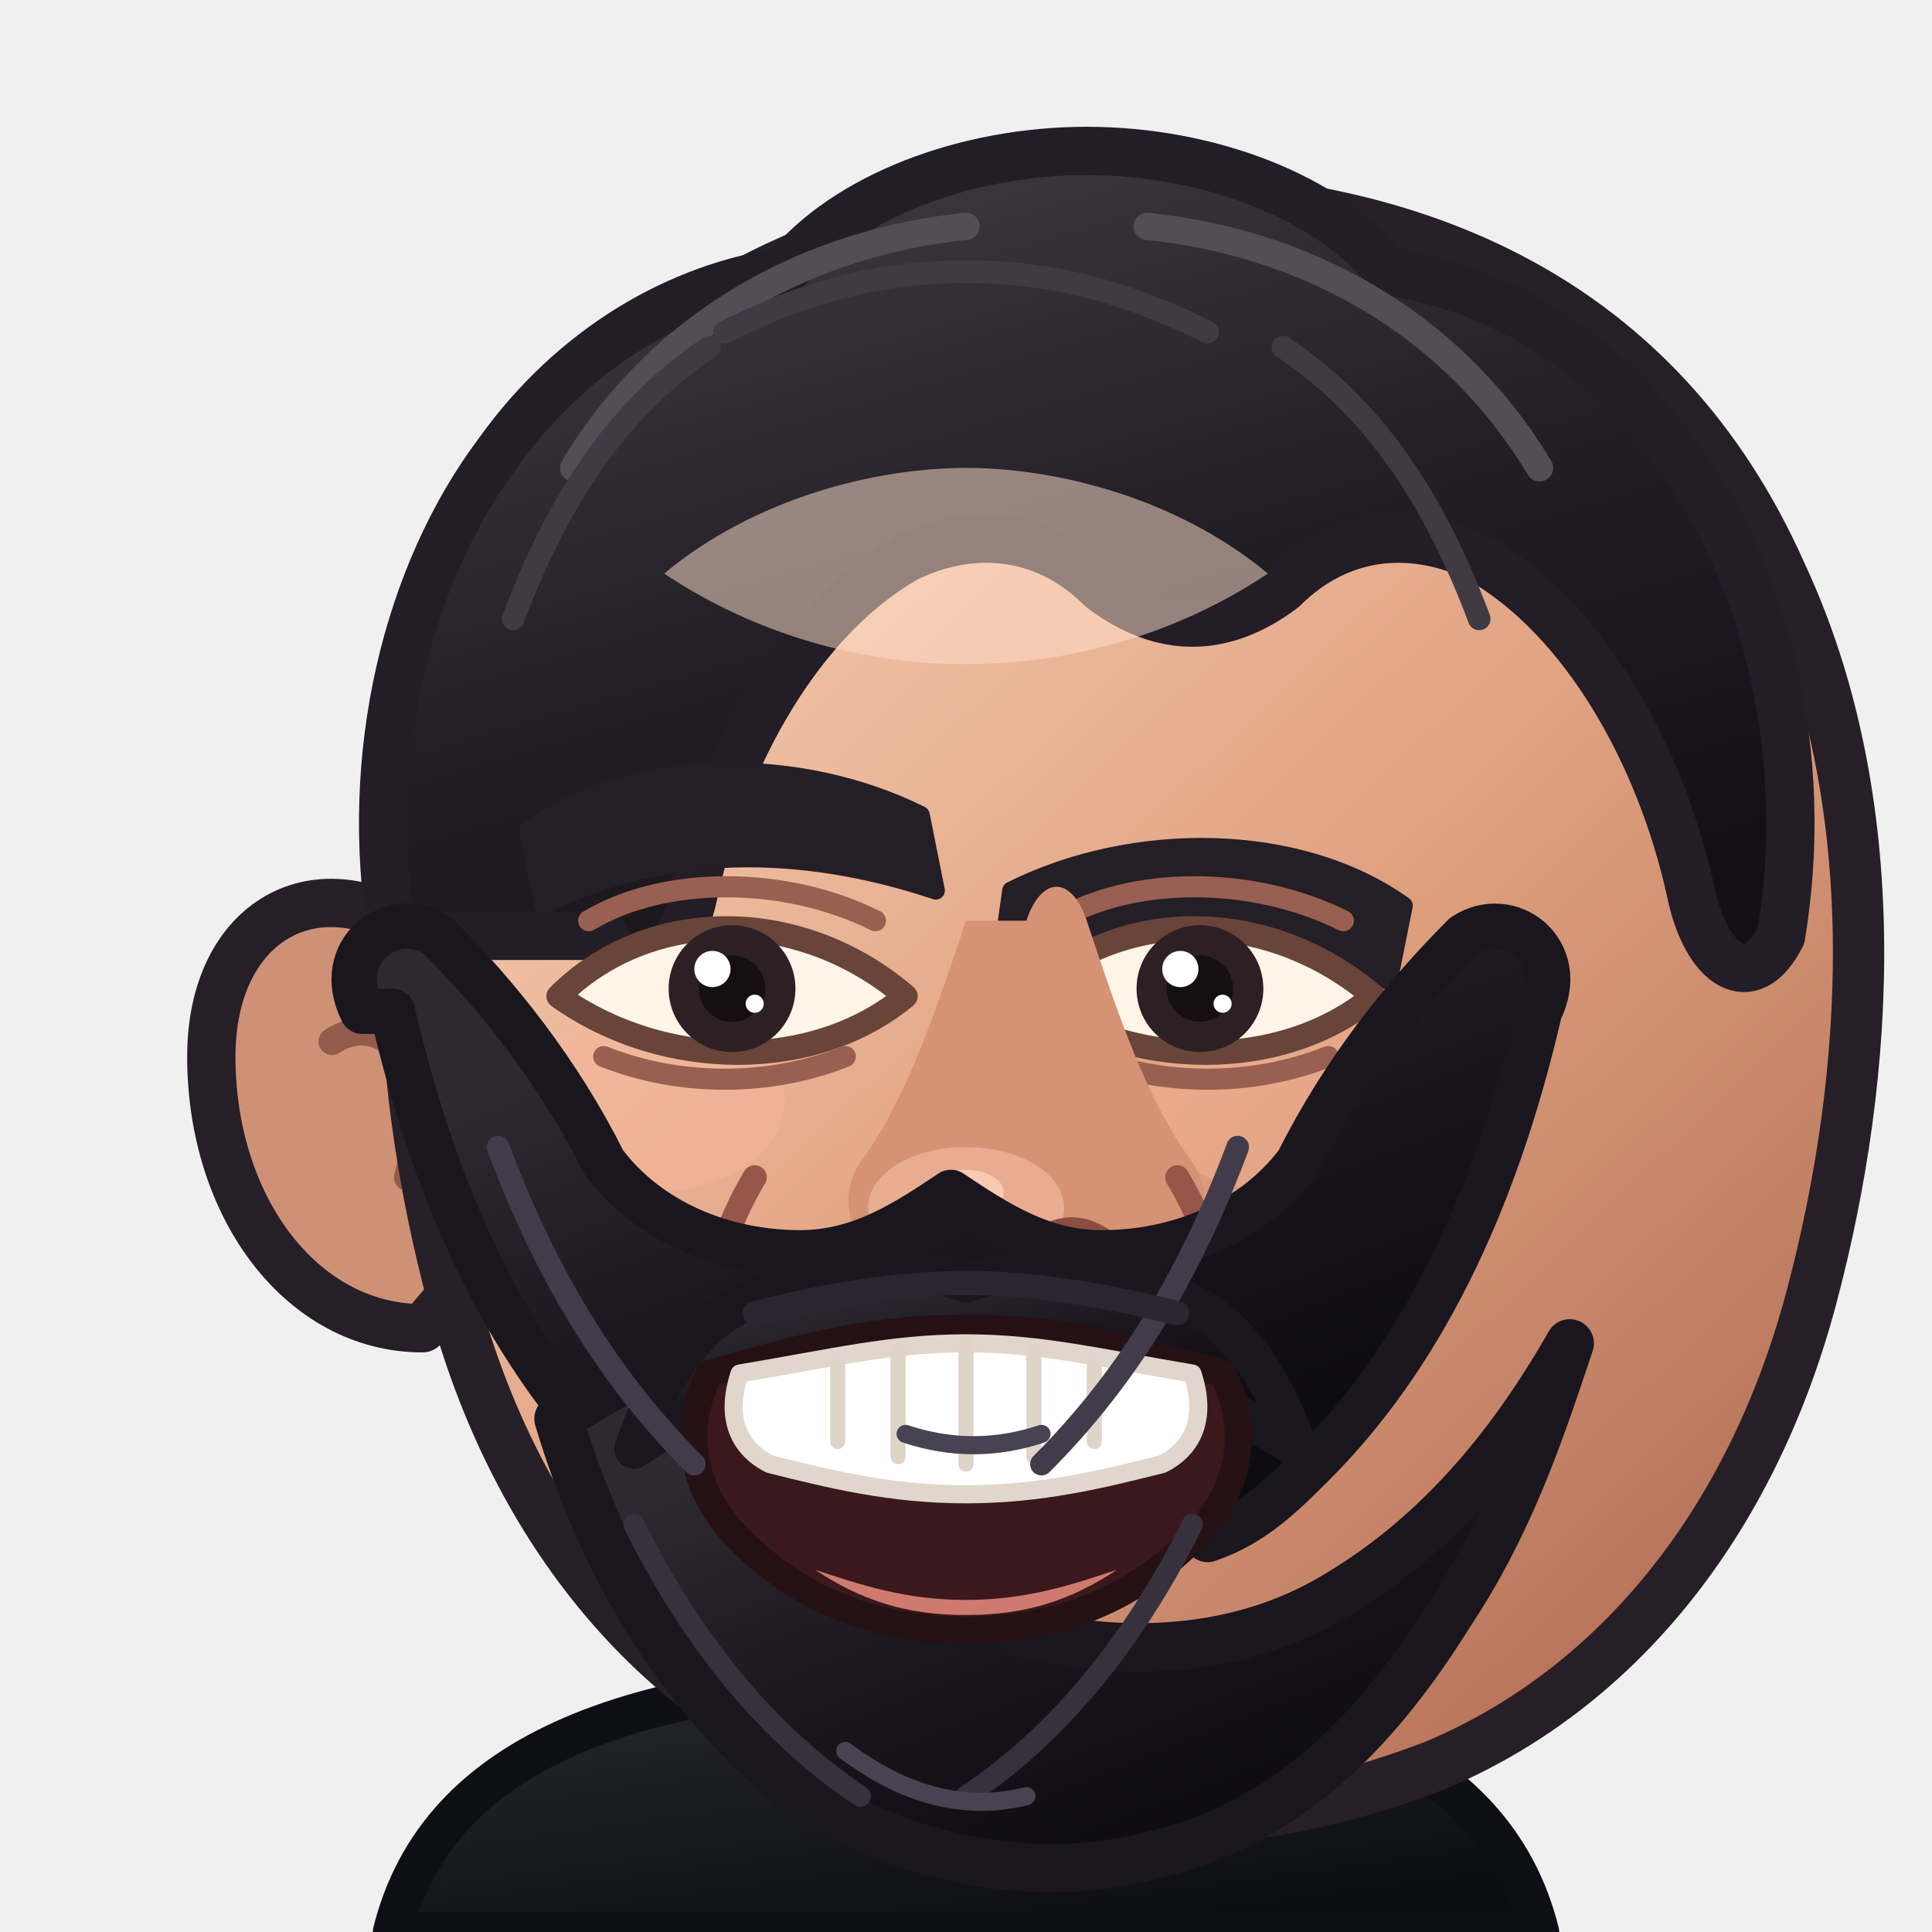
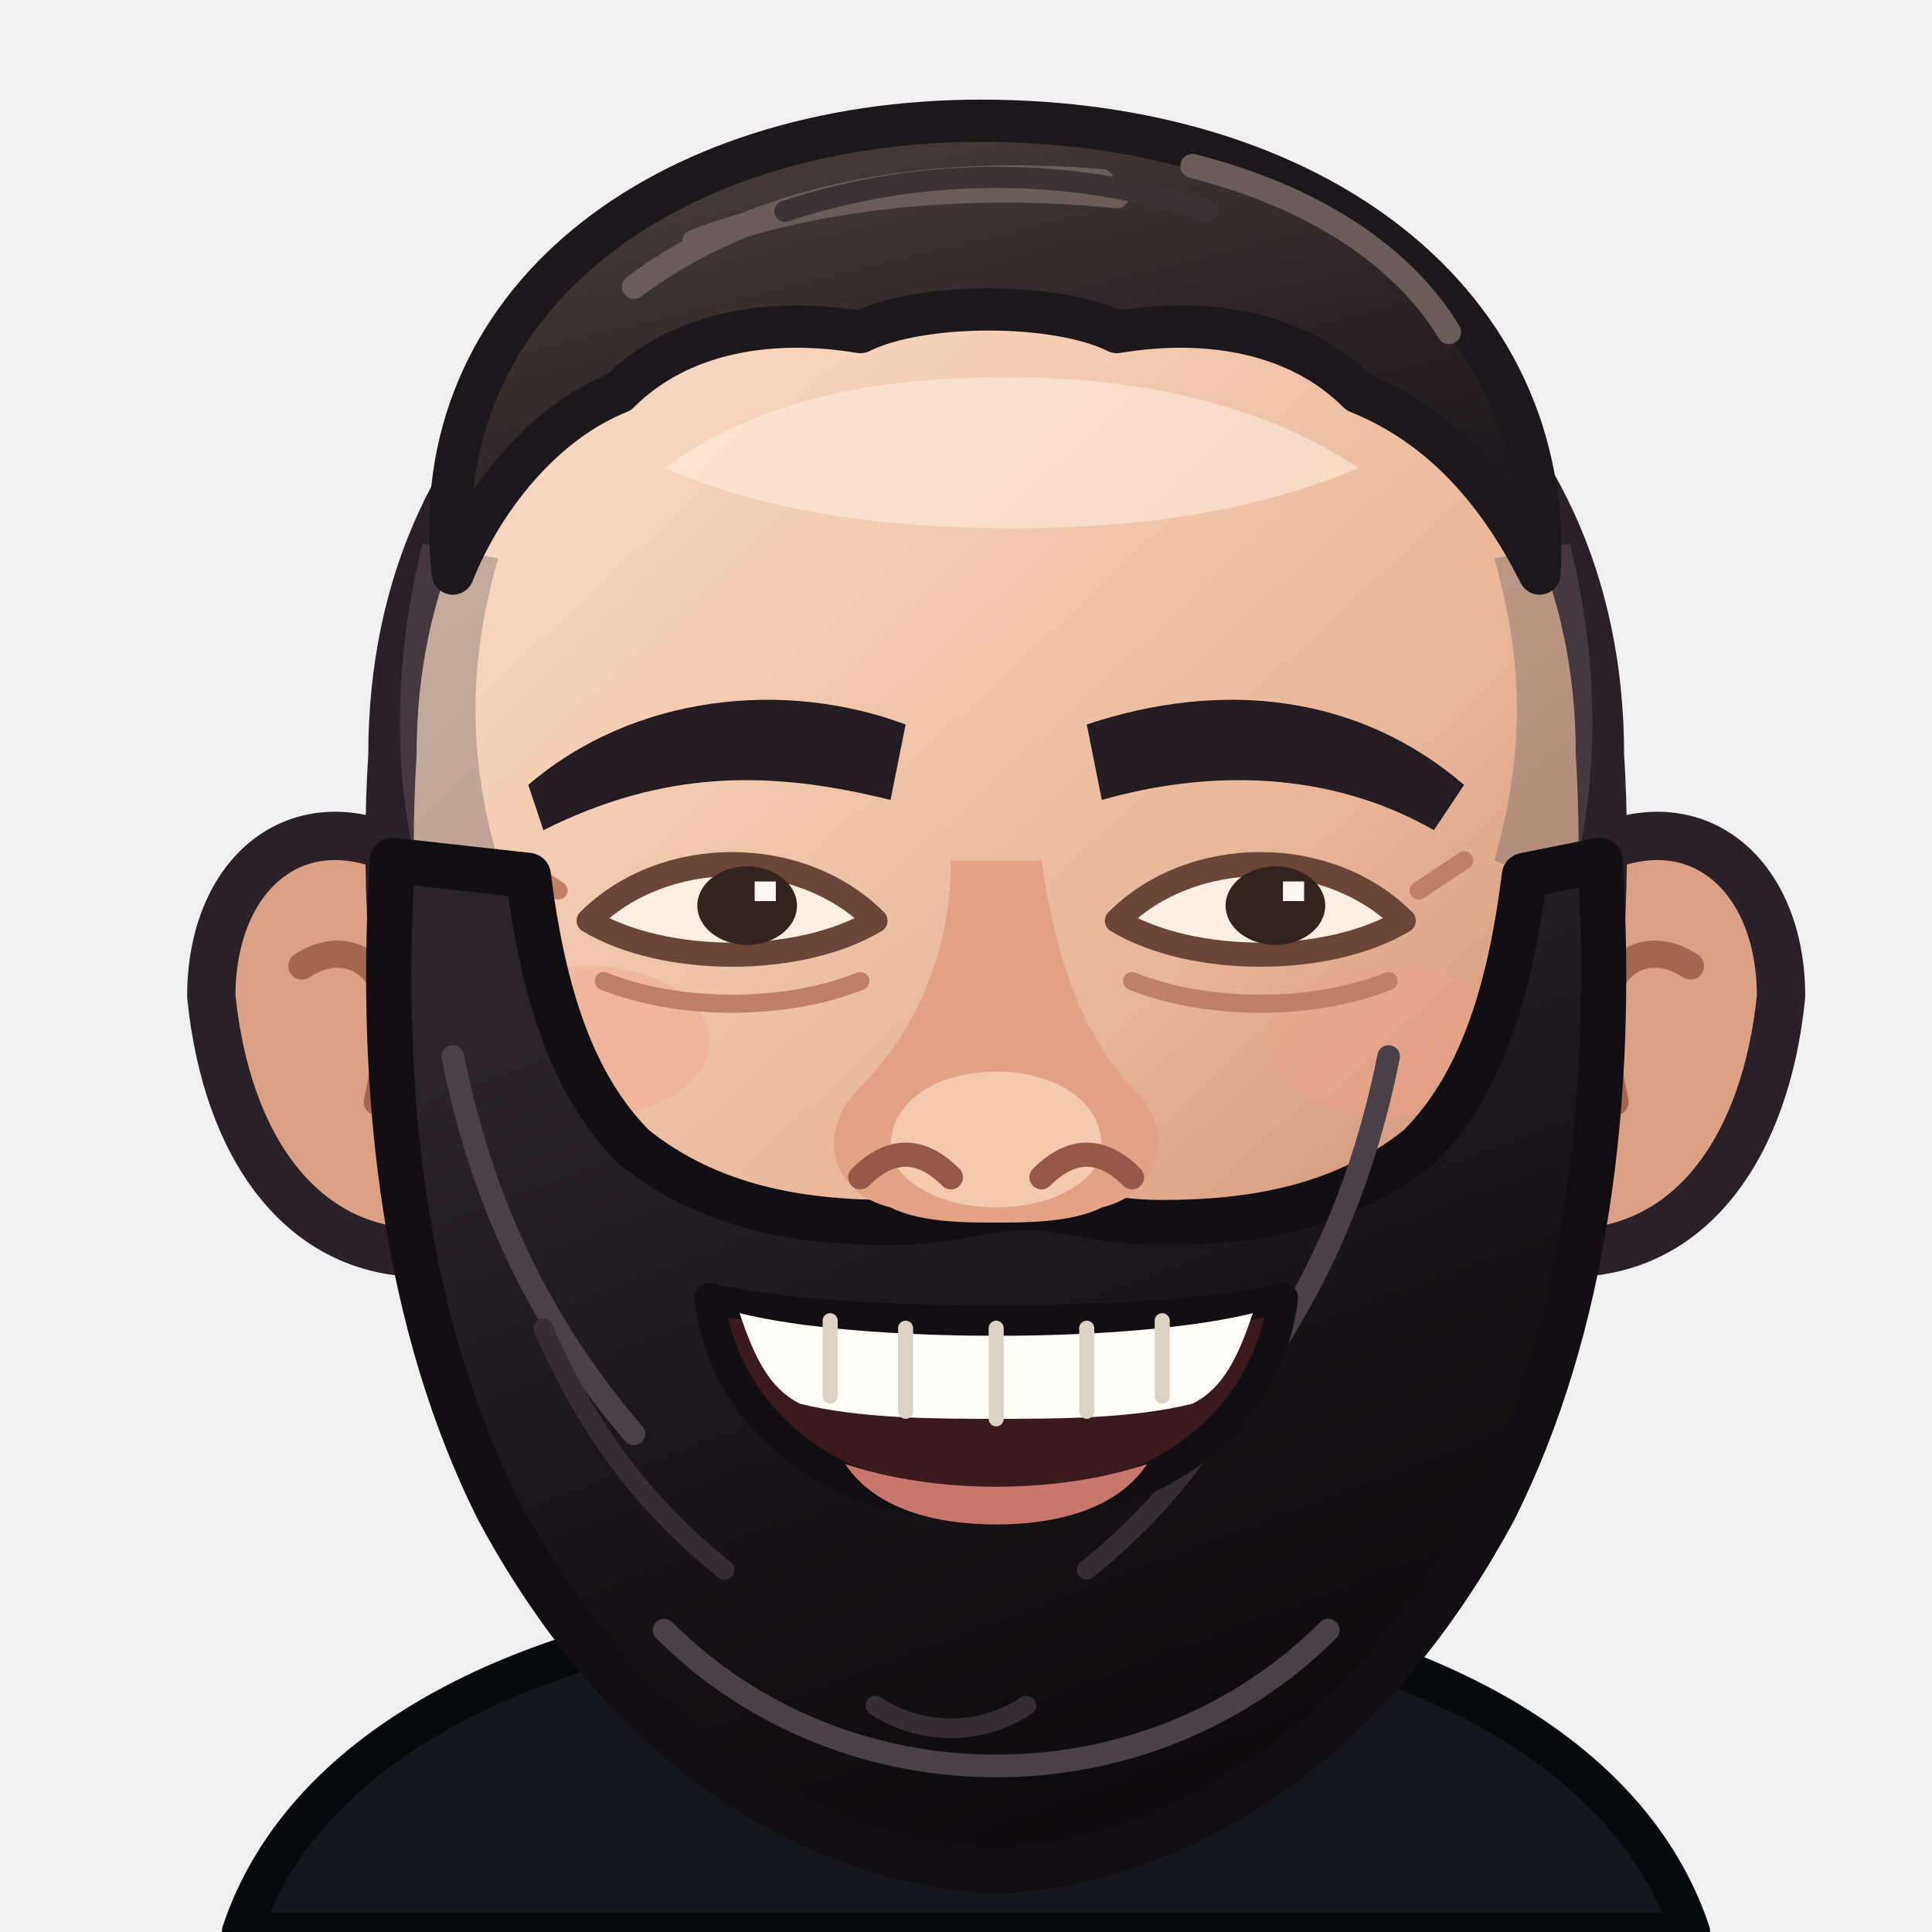
<svg xmlns="http://www.w3.org/2000/svg" viewBox="0 0 128 128" role="img" aria-labelledby="title">
  <defs>
-     <linearGradient id="skin" x1=".2" y1=".15" x2=".85" y2=".92">
-       <stop stop-color="#f5cbb0" />
-       <stop offset=".52" stop-color="#dfa07f" />
-       <stop offset="1" stop-color="#b47158" />
+     <linearGradient id="skin" x1=".25" y1=".12" x2=".82" y2=".92">
+       <stop stop-color="#f7d6bf" />
+       <stop offset=".55" stop-color="#e8b495" />
+       <stop offset="1" stop-color="#bf8166" />
    </linearGradient>
-     <linearGradient id="hair" x1=".3" y1=".05" x2=".75" y2=".95">
-       <stop stop-color="#3b373e" />
-       <stop offset=".5" stop-color="#221e25" />
-       <stop offset="1" stop-color="#121015" />
+     <linearGradient id="hair" x1=".2" y1="0" x2=".8" y2="1">
+       <stop stop-color="#4a3f3c" />
+       <stop offset=".55" stop-color="#2c2427" />
+       <stop offset="1" stop-color="#1a1619" />
    </linearGradient>
-     <linearGradient id="beard" x1=".2" y1=".2" x2=".8" y2=".98">
-       <stop stop-color="#2d2931" />
-       <stop offset=".45" stop-color="#18151c" />
-       <stop offset="1" stop-color="#0a090c" />
-     </linearGradient>
-     <linearGradient id="shirt" x1=".2" y1="0" x2=".8" y2="1">
-       <stop stop-color="#25272e" />
-       <stop offset=".55" stop-color="#15171c" />
-       <stop offset="1" stop-color="#0b0c10" />
+     <linearGradient id="beard" x1=".3" y1=".1" x2=".7" y2="1">
+       <stop stop-color="#2a2428" />
+       <stop offset=".5" stop-color="#171316" />
+       <stop offset="1" stop-color="#0b090b" />
    </linearGradient>
  </defs>
-   <path fill="url(#shirt)" stroke="#0e0f14" stroke-width="2.6" stroke-linejoin="round" d="M26 128c3-12 16-17 38-17s35 5 38 17z" />
-   <g stroke="#261f28" stroke-width="3.2" stroke-linejoin="round">
-     <path fill="#cf9176" d="M28 62c-7-5-14-1-14 8 0 10 6 18 14 18l6-7z" />
-     <path fill="#cf9176" d="M100 62c7-5 14-1 14 8 0 10-6 18-14 18l-6-7z" />
+   <path fill="#15171c" stroke="#08090c" stroke-width="2.6" stroke-linejoin="round" d="M16 128c4-12 18-19 34-21h28c16 2 30 9 34 21z" />
+   <g stroke="#2a2128" stroke-width="3.2" stroke-linejoin="round">
+     <path fill="#dca085" d="M29 58c-8-6-15-1-15 8 1 10 6 17 14 17z" />
+     <path fill="#dca085" d="M103 58c8-6 15-1 15 8-1 10-6 17-14 17z" />
+     <path fill="url(#skin)" d="M26 50c0-23 18-36 40-36s40 13 40 36c1 16-2 32-8 46-6 14-18 22-32 22s-26-8-32-22c-6-14-9-30-8-46z" />
  </g>
-   <g fill="none" stroke="#935b4b" stroke-width="1.8" stroke-linecap="round">
-     <path d="M22 69c3-2 6 1 6 5l-1 4" />
-     <path d="M106 69c-3-2-6 1-6 5l1 4" />
+   <g fill="none" stroke="#a5654f" stroke-width="1.8" stroke-linecap="round">
+     <path d="M20 64c3-2 6 0 6 4l-1 5" />
+     <path d="M112 64c-3-2-6 0-6 4l1 5" />
  </g>
-   <path fill="url(#skin)" stroke="#261f28" stroke-width="3.4" stroke-linejoin="round" d="M32 38c8-18 24-25 43-25 19 0 35 7 43 25 7 15 6 33 2 48-4 15-13 26-25 31-13 5-27 5-40 0-12-5-21-16-25-31-4-15-5-33 2-48z" />
-   <path fill="url(#hair)" stroke="#221d26" stroke-width="3.2" stroke-linejoin="round" d="M26 62c-2-12 1-24 7-32 5-7 12-11 19-12 4-5 12-8 20-8 8 0 16 3 20 8 7 1 14 5 19 12 6 8 9 20 7 32-2 4-5 2-6-3-2-9-7-18-14-22-4-2-9-2-13 2-4 3-8 3-12 0-4-4-9-4-13-2-7 4-12 13-14 22-1 5-4 7-6 3z" />
+   <g fill="#6d6064" opacity=".38">
+     <path d="M28 36c-2 8-2 16 0 23l5-2c-2-7-2-13 0-20z" />
+     <path d="M104 36c2 8 2 16 0 23l-5-2c2-7 2-13 0-20z" />
+   </g>
+   <path fill="url(#hair)" stroke="#1c171b" stroke-width="2.8" stroke-linejoin="round" d="M30 38c-2-18 14-30 35-30 22 0 38 12 37 30-3-6-7-10-12-12-4-4-10-5-16-4-4-2-13-2-17 0-6-1-12 0-16 4-5 2-9 7-11 12z" />
  <g fill="none" stroke-linecap="round">
-     <path stroke="#534d58" stroke-width="1.8" d="M38 31c6-10 16-15 26-16m12 0c10 1 20 6 26 16" />
-     <path stroke="#403a45" stroke-width="1.5" d="M48 22c6-3 11-4 16-4s10 1 16 4m-46 19c3-8 7-14 13-18m38 0c6 4 10 10 13 18" />
+     <path stroke="#6a5c58" stroke-width="1.6" d="M42 19c8-6 19-8 31-7m-27 4c8-3 18-4 28-3m5-2c8 2 14 6 17 11" />
+     <path stroke="#3b3235" stroke-width="1.4" d="M52 14c9-3 19-3 28 0" />
  </g>
-   <path fill="#ffdfca" opacity=".52" d="M44 38c6-5 14-7 20-7s14 2 20 7c-6 4-13 6-20 6s-14-2-20-6z" />
-   <ellipse cx="43" cy="73" rx="9" ry="6" fill="#f7b79a" opacity=".4" />
-   <ellipse cx="85" cy="73" rx="9" ry="6" fill="#f7b79a" opacity=".4" />
-   <g fill="#241e26" stroke="#241e26" stroke-width="1.2" stroke-linejoin="round">
-     <path d="M35 55c7-5 18-5 26-1l1 5c-9-3-18-3-26 1z" />
-     <path d="M67 59c8-4 19-4 26 1l-1 5c-8-4-17-4-26 1z" />
+   <path fill="#fff1e4" opacity=".55" d="M44 31c7-5 15-6 23-6 9 0 17 2 23 6-7 3-15 4-23 4s-16-1-23-4z" />
+   <ellipse cx="39" cy="69" rx="8" ry="5" fill="#f2a08a" opacity=".38" />
+   <ellipse cx="92" cy="69" rx="8" ry="5" fill="#f2a08a" opacity=".38" />
+   <g fill="#231c20">
+     <path d="M35 52c7-6 17-7 25-4l-1 5c-8-2-15-2-23 2z" />
+     <path d="M72 48c9-3 18-2 25 4l-2 3c-7-4-15-4-22-2z" />
  </g>
  <g stroke-linecap="round" stroke-linejoin="round">
-     <path fill="#fff4e8" stroke="#684439" stroke-width="1.6" d="M37 66c6-6 16-6 23 0-6 5-16 5-23 0z" />
-     <path fill="#fff4e8" stroke="#684439" stroke-width="1.6" d="M68 66c6-6 16-6 23 0-6 5-16 5-23 0z" />
+     <path fill="#fbefe4" stroke="#6b4538" stroke-width="1.6" d="M39 61c5-5 14-5 19 0-5 3-14 3-19 0zm35 0c5-5 14-5 19 0-5 3-14 3-19 0z" />
+     <g fill="#33231f">
+       <ellipse cx="49.5" cy="60" rx="3.3" ry="2.6" />
+       <ellipse cx="84.5" cy="60" rx="3.3" ry="2.6" />
+     </g>
+     <path fill="#fff8ee" d="M50 58.4h1.4v1.3H50zm35 0h1.4v1.3H85z" />
+     <path fill="none" stroke="#c08068" stroke-width="1.2" d="M40 65c5 2 12 2 17 0m18 0c5 2 12 2 17 0M37 59l-3-2m60 2 3-2" />
  </g>
-   <g fill="#2c2024">
-     <circle cx="48.5" cy="65.5" r="4.2" />
-     <circle cx="79.5" cy="65.5" r="4.2" />
+   <path fill="url(#beard)" stroke="#120f13" stroke-width="3" stroke-linejoin="round" d="M26 57c-1 16 1 31 7 43 7 13 18 23 33 24 15-1 26-11 33-24 6-12 8-27 7-43l-5 1c-1 8-3 14-7 18-5 4-11 5-17 5-4 0-6-1-9-1s-5 1-9 1c-6 0-12-1-17-5-4-4-6-10-7-18z" />
+   <g fill="none" stroke-linecap="round">
+     <path stroke="#4a4048" stroke-width="1.5" d="M30 70c2 10 6 18 12 25m50-25c-2 10-6 18-12 25M44 108c6 6 14 9 22 9s16-3 22-9" />
+     <path stroke="#352d33" stroke-width="1.3" d="M36 88c3 7 7 12 12 16m36-16c-3 7-7 12-12 16m-14 9c3 2 7 2 10 0" />
  </g>
-   <g fill="#150f12">
-     <circle cx="48.5" cy="65.5" r="2.2" />
-     <circle cx="79.5" cy="65.5" r="2.2" />
+   <path fill="#e2a283" d="M63 57c0 7-3 12-6 15-3 3-2 7 2 8 2 1 5 1 7 1s5 0 7-1c4-1 5-5 2-8-3-3-5-8-6-15z" />
+   <path fill="#f5c9ae" d="M66 71c4 0 7 2 7 5 0 2-3 4-7 4s-7-2-7-4c0-3 3-5 7-5z" />
+   <path fill="none" stroke="#97584a" stroke-width="1.6" stroke-linecap="round" d="M57 78c2-2 4-2 6 0m6 0c2-2 4-2 6 0" />
+   <path fill="#3a1a1e" stroke="#120f13" stroke-width="2" stroke-linejoin="round" d="M47 86c8 2 30 2 38 0-1 8-8 14-19 14s-18-6-19-14z" />
+   <path fill="#fffdf8" d="M49 87c8 2 26 2 34 0-1 3-2 5-4 6-4 1-9 1-13 1s-9 0-13-1c-2-1-3-3-4-6z" />
+   <g stroke="#ddd2c6" stroke-width="1" stroke-linecap="round">
+     <path d="M66 88v6M60 88v5.5M72 88v5.5M55 87.5v5M77 87.5v5" />
  </g>
-   <g fill="#ffffff">
-     <circle cx="47.2" cy="64.2" r="1.2" />
-     <circle cx="78.2" cy="64.2" r="1.2" />
-     <circle cx="50" cy="66.5" r=".6" />
-     <circle cx="81" cy="66.5" r=".6" />
-   </g>
-   <g fill="none" stroke="#995f50" stroke-width="1.4" stroke-linecap="round">
-     <path d="M39 61c5-3 13-3 19 0m12 0c5-3 13-3 19 0" />
-     <path d="M40 70c5 2 11 2 16 0m16 0c5 2 11 2 16 0" />
-   </g>
-   <path fill="#d69274" d="M64 61c-2 6-4 12-7 16-2 3 0 7 4 8 4 1 10 1 14 0 4-1 6-5 4-8-3-4-5-10-7-16-1-3-3-3-4 0z" />
-   <ellipse cx="64" cy="80" rx="6.5" ry="4" fill="#e8ad91" />
-   <path fill="none" stroke="#8c4e40" stroke-width="1.7" stroke-linecap="round" d="M58 83c2-2 4-2 6 0m4 0c2-2 4-2 6 0" />
-   <ellipse cx="64" cy="79" rx="2.5" ry="1.5" fill="#ffd5be" opacity=".7" />
-   <path fill="none" stroke="#945749" stroke-width="1.6" stroke-linecap="round" d="M50 78c-3 5-4 11-2 16m30-16c3 5 4 11 2 16" />
-   <path fill="url(#beard)" stroke="#1a161e" stroke-width="3" stroke-linejoin="round" d="M26 67c3 13 8 23 15 30 2 2 4 4 7 5 3-5 7-8 16-8s13 3 16 8c3-1 5-3 7-5 7-7 12-17 15-30 2-4-2-7-5-5-4 4-8 9-11 15-3 4-8 6-13 6-4 0-7-2-10-4-3 2-6 4-10 4-5 0-10-2-13-6-3-6-7-11-11-15-3-2-7 1-5 5z" />
-   <path fill="url(#beard)" stroke="#1a161e" stroke-width="3.2" stroke-linejoin="round" d="M37 94c3 10 8 18 15 24 7 5 16 7 24 5 9-2 15-8 20-16 4-6 6-12 8-18-4 7-9 13-16 17-7 4-16 4-24 1-9-3-15-9-19-17-3 1-5 2-8 4z" />
-   <path fill="url(#beard)" stroke="#1a161e" stroke-width="2.6" stroke-linejoin="round" d="M48 87c5-3 10-4 16-2 6-2 11-1 16 2 3 2 5 6 6 9-3-2-7-4-11-4-4 0-8 2-11 4-3-2-7-4-11-4-4 0-8 2-11 4 1-3 3-7 6-9z" />
-   <path fill="#3a181c" stroke="#251013" stroke-width="1.8" stroke-linejoin="round" d="M47 91c7-2 11-3 17-3s10 1 17 3c2 4 1 8-2 11-4 4-9 6-15 6s-11-2-15-6c-3-3-4-7-2-11z" />
-   <path fill="#ffffff" stroke="#e0d6cb" stroke-width="1.2" stroke-linejoin="round" d="M49 91c6-1 10-2 15-2s9 1 15 2c1 3 0 5-2 6-4 1-8 2-13 2s-9-1-13-2c-2-1-3-3-2-6z" />
-   <g stroke="#dfd4c8" stroke-width="1" stroke-linecap="round">
-     <path d="M64 89v8" />
-     <path d="M59.5 89.5v7" />
-     <path d="M68.5 89.5v7" />
-     <path d="M55.5 90.5v5" />
-     <path d="M72.5 90.5v5" />
-   </g>
-   <path fill="#cf7a6e" d="M54 104c3 2 6 3 10 3s7-1 10-3c-3 1-6 2-10 2s-7-1-10-2z" />
-   <g fill="none" stroke-linecap="round">
-     <path stroke="#423c4a" stroke-width="1.5" d="M33 76c3 8 7 15 13 21m36-21c-3 8-7 15-13 21" />
-     <path stroke="#36313d" stroke-width="1.4" d="M42 101c4 8 9 14 15 18m22-18c-4 8-9 14-15 18" />
-     <path stroke="#484252" stroke-width="1.2" d="M56 116c4 3 8 4 12 3m-8-24c3 1 6 1 9 0" />
-     <path stroke="#2a2530" stroke-width="1.6" d="M50 87c4-1 9-2 14-2s10 1 14 2" />
-   </g>
+   <path fill="#c9776c" d="M56 97c6 2 14 2 20 0-2 3-6 4-10 4s-8-1-10-4z" />
</svg>
